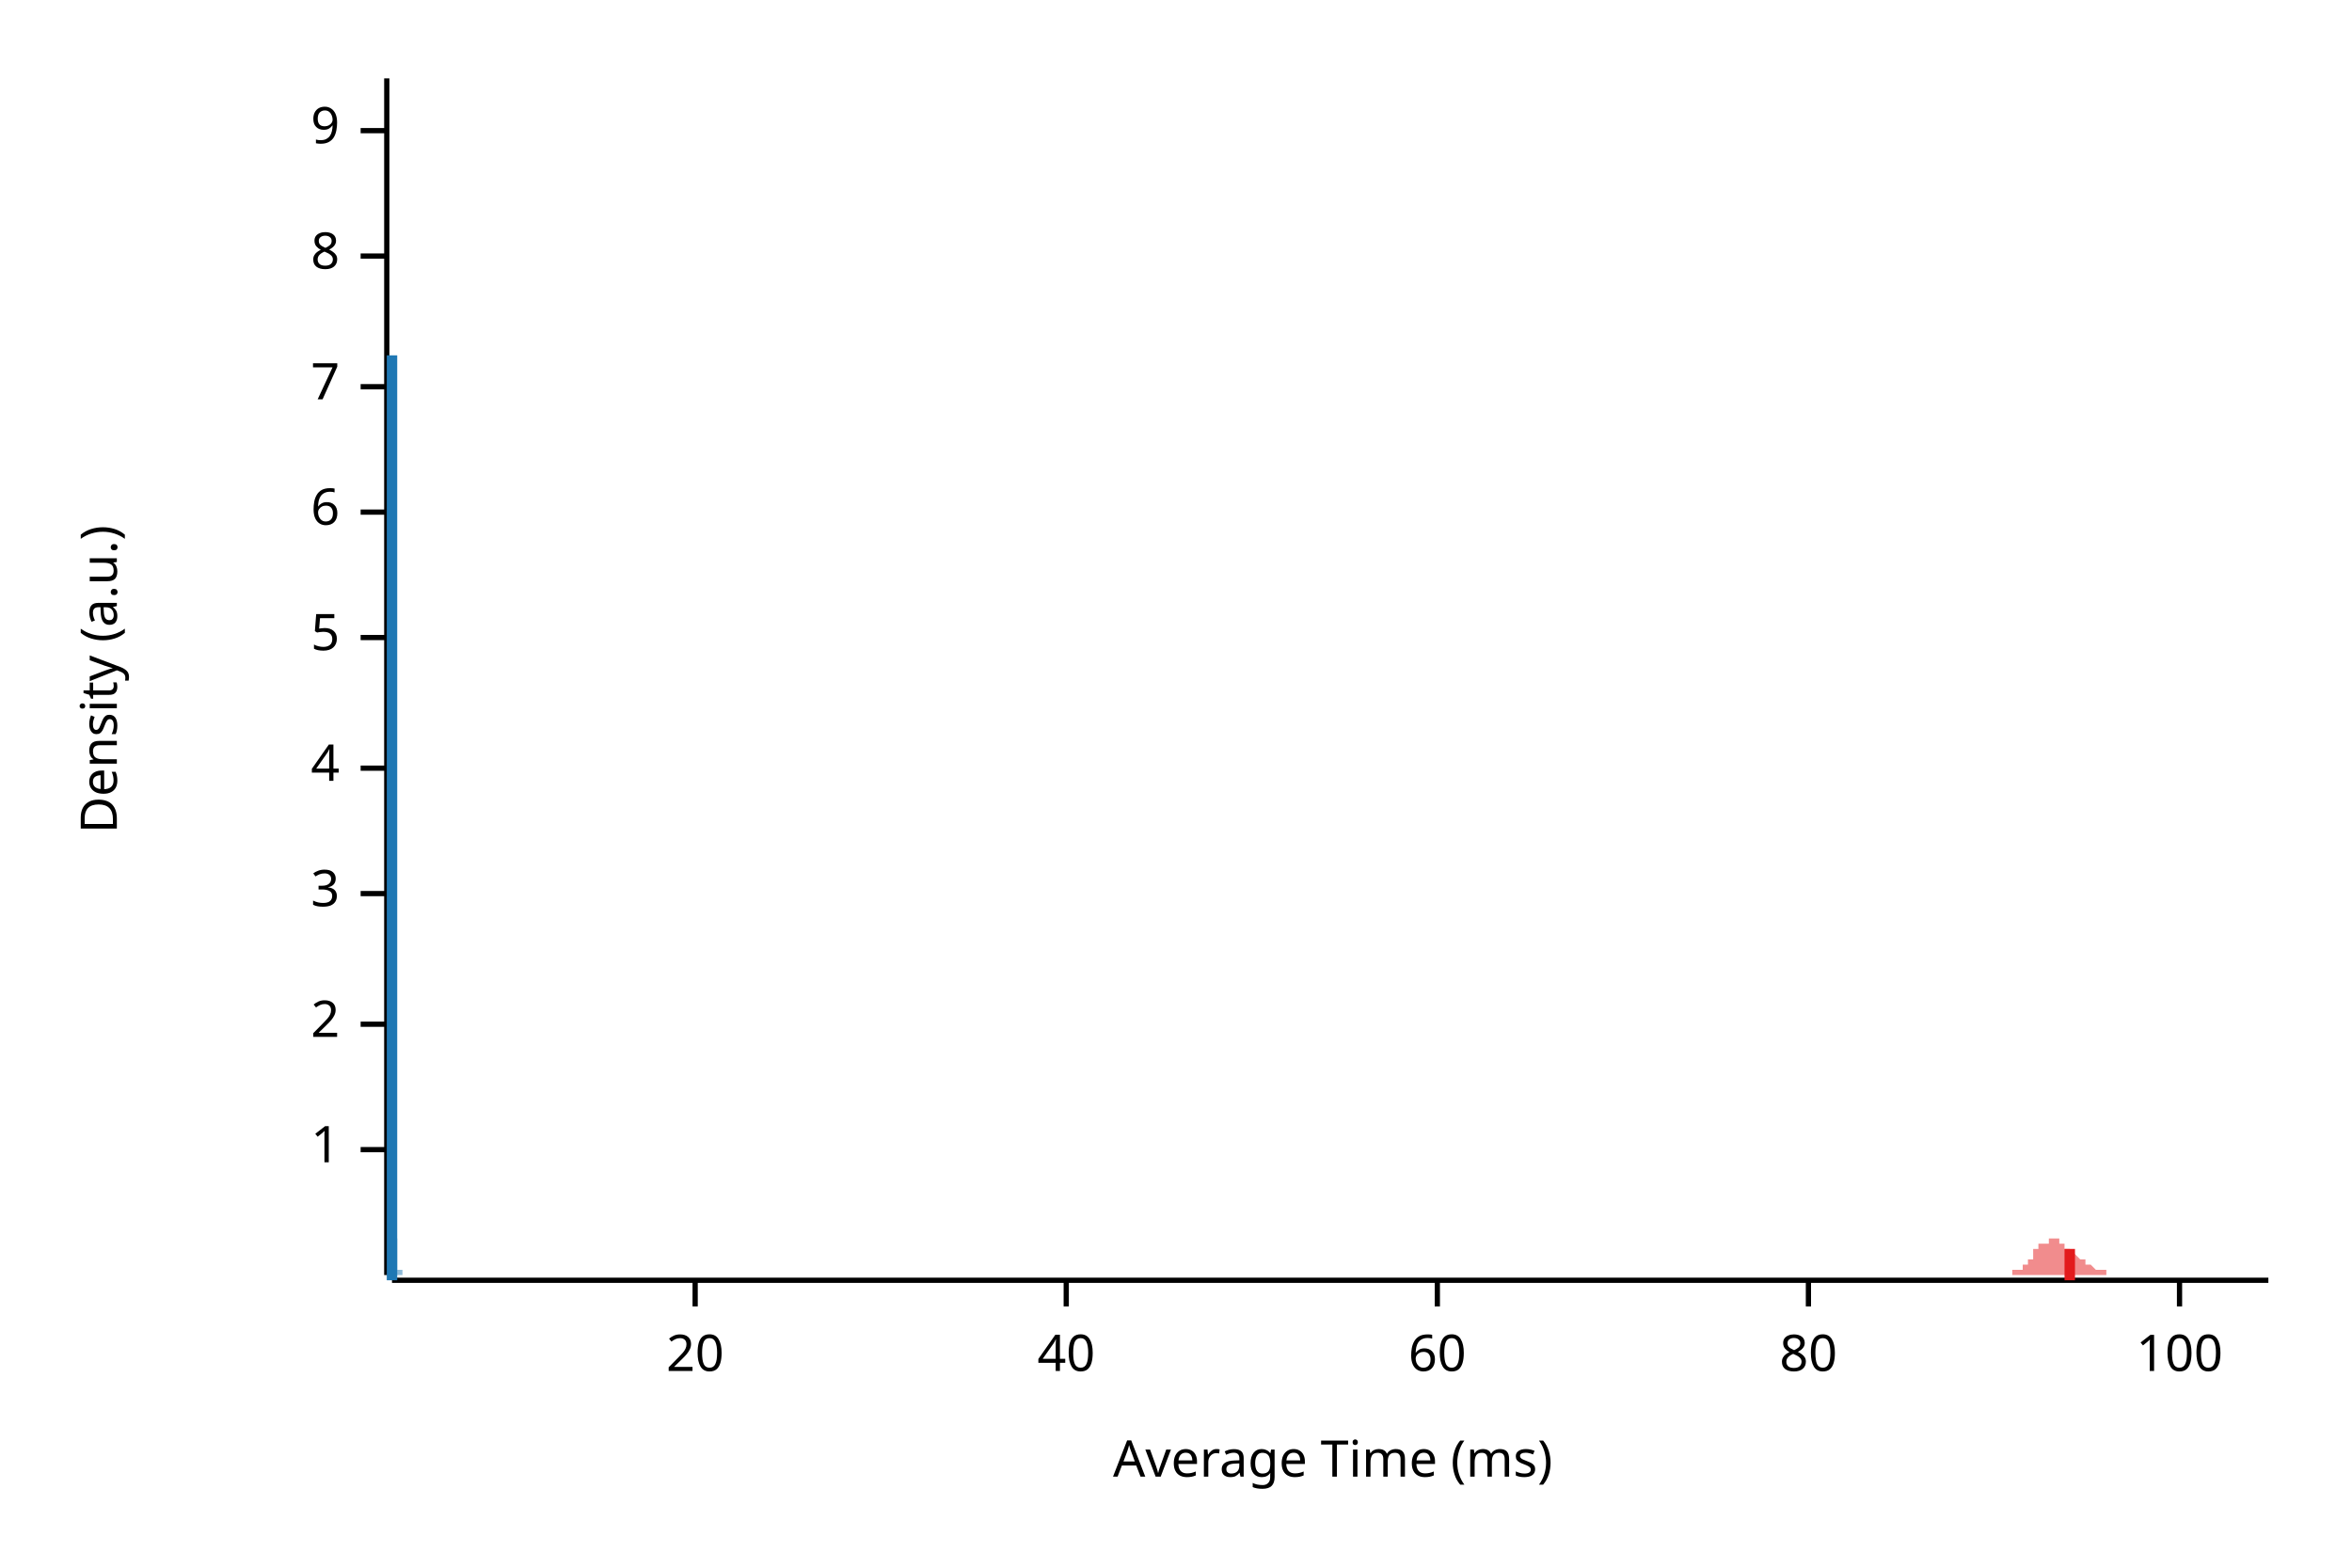
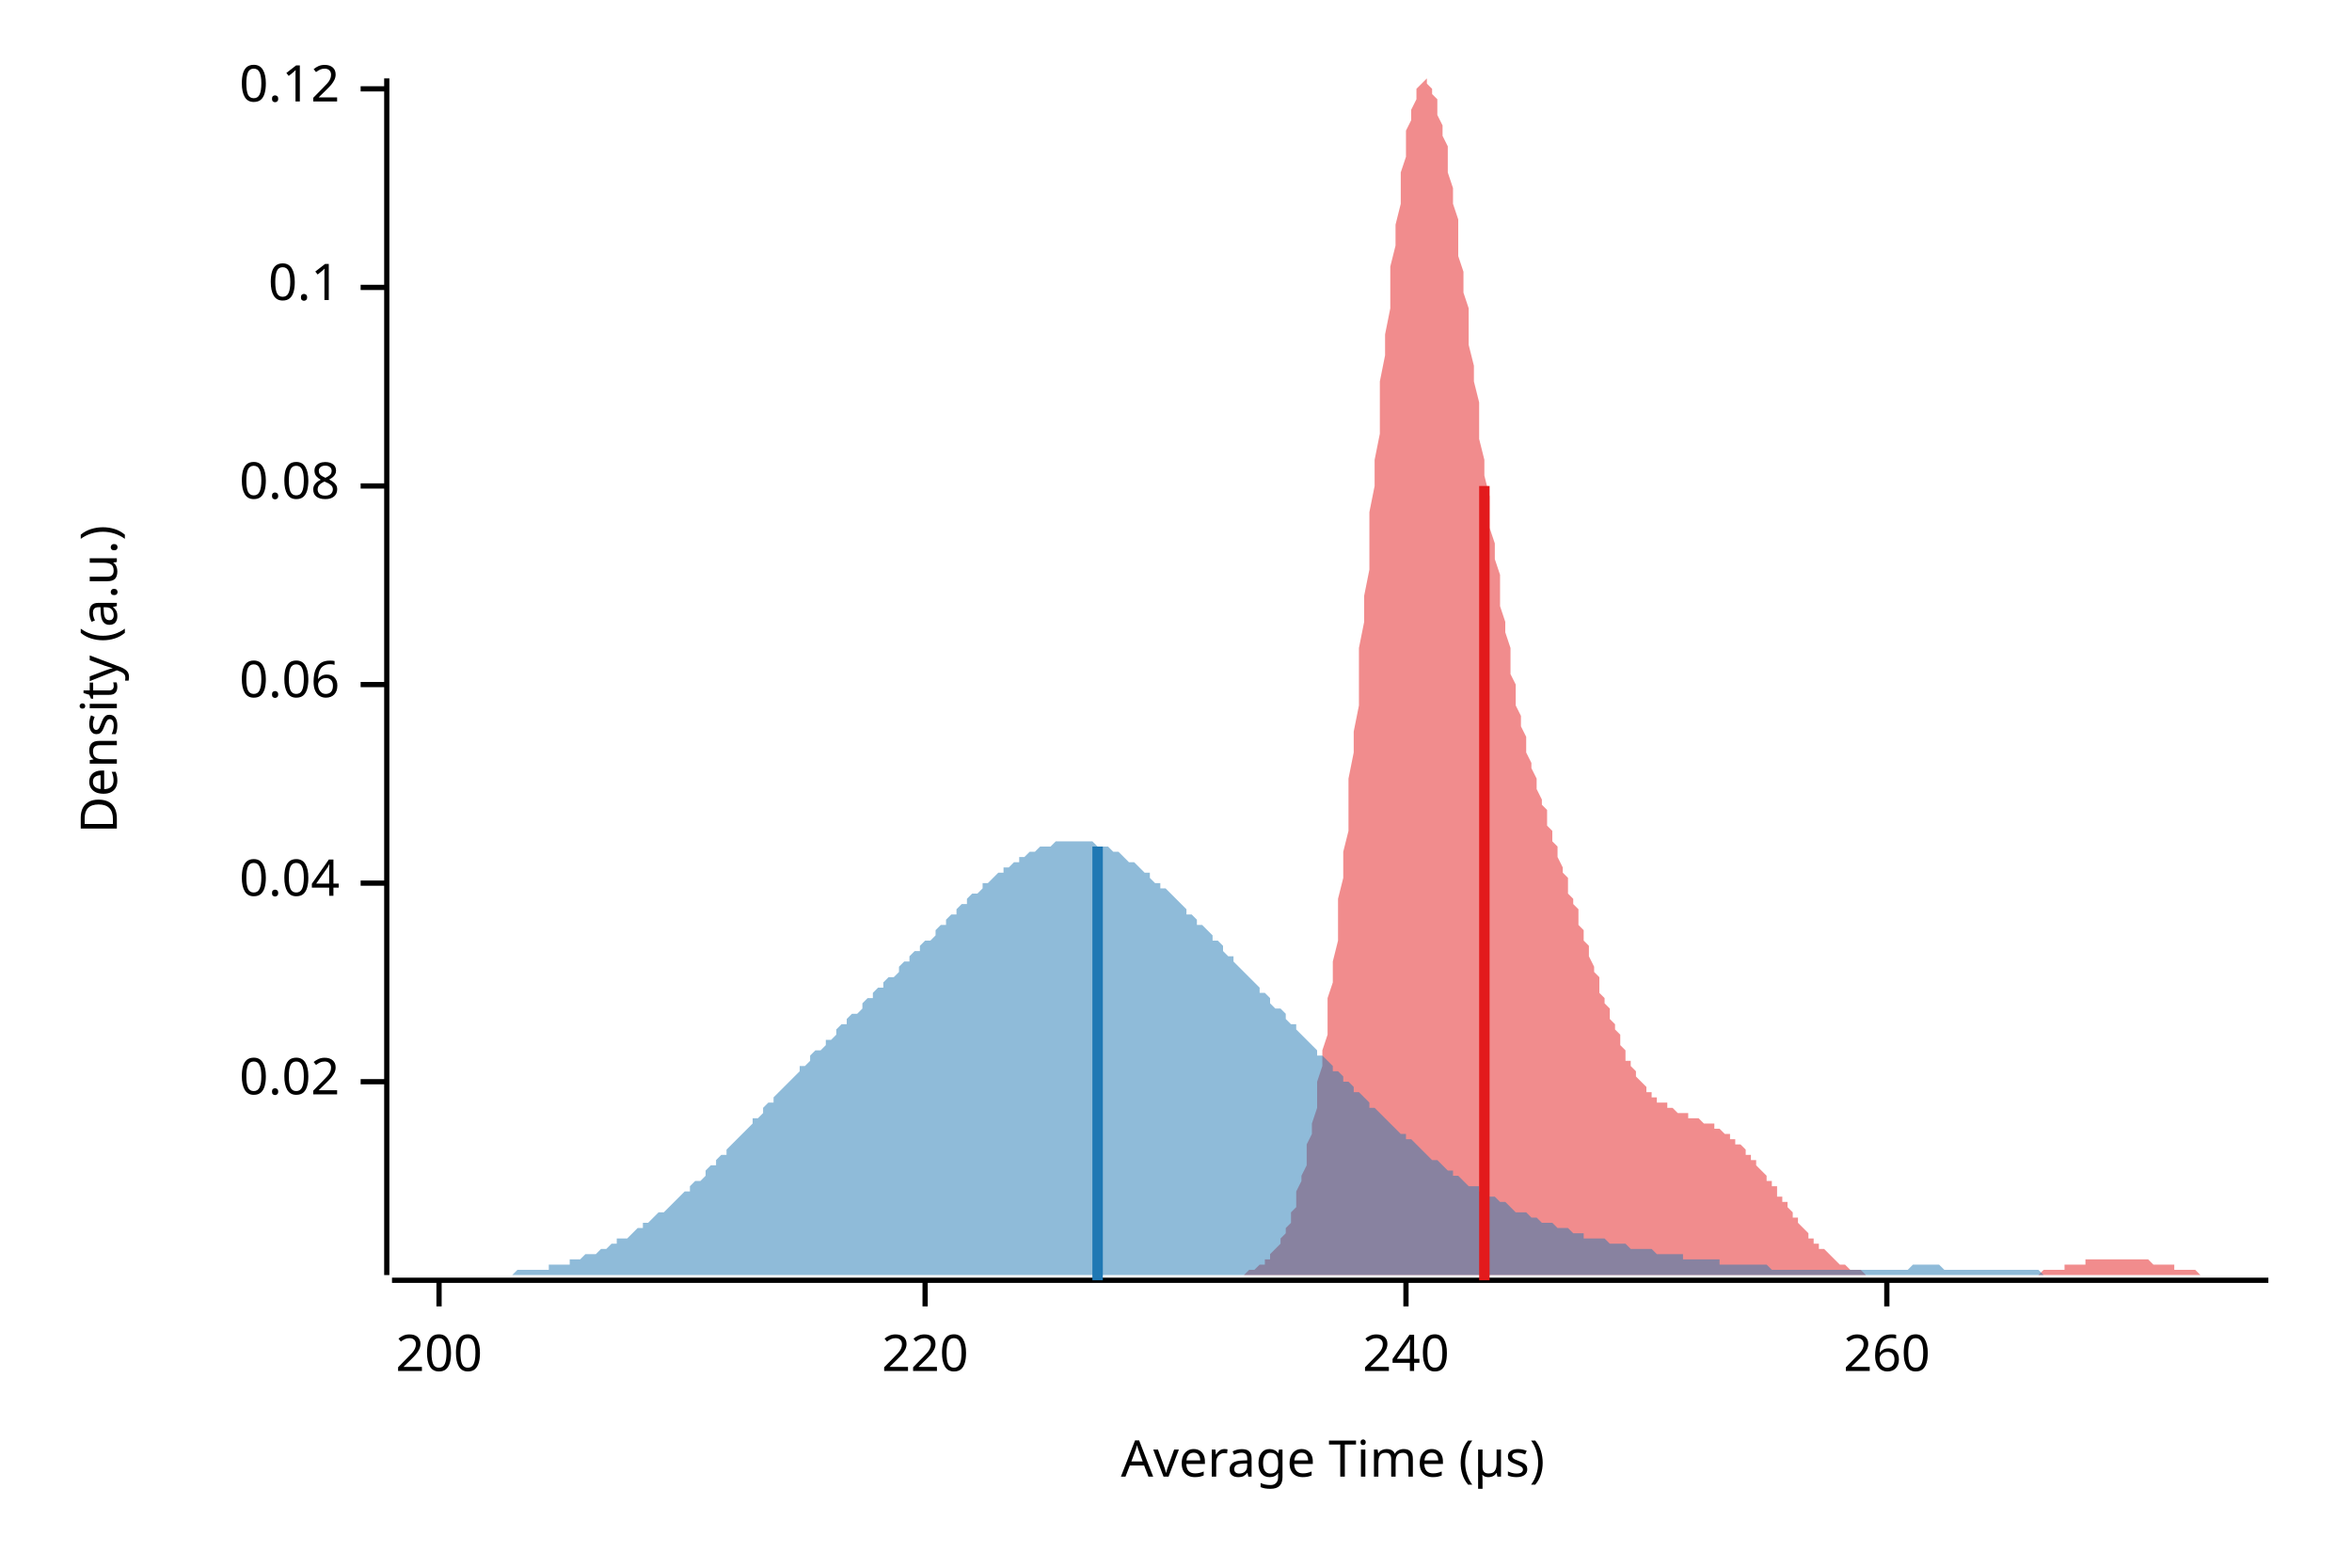
<svg xmlns="http://www.w3.org/2000/svg" width="450" height="300" viewBox="0 0 450 300">
  <text x="15" y="130" dy="0.76em" text-anchor="middle" font-family="sans-serif" font-size="9.677" opacity="1" fill="#000000" transform="rotate(270, 15, 130)">
Density (a.u.)
</text>
  <text x="255" y="285" dy="-0.5ex" text-anchor="middle" font-family="sans-serif" font-size="9.677" opacity="1" fill="#000000">
- Average Time (ms)
+ Average Time (µs)
</text>
  <polyline fill="none" opacity="1" stroke="#000000" stroke-width="1" points="74,15 74,244 " />
-   <text x="65" y="220" dy="0.5ex" text-anchor="end" font-family="sans-serif" font-size="9.677" opacity="1" fill="#000000">
- 1
+   <text x="65" y="207" dy="0.5ex" text-anchor="end" font-family="sans-serif" font-size="9.677" opacity="1" fill="#000000">
+ 0.02
</text>
-   <polyline fill="none" opacity="1" stroke="#000000" stroke-width="1" points="69,220 74,220 " />
-   <text x="65" y="196" dy="0.5ex" text-anchor="end" font-family="sans-serif" font-size="9.677" opacity="1" fill="#000000">
- 2
+   <polyline fill="none" opacity="1" stroke="#000000" stroke-width="1" points="69,207 74,207 " />
+   <text x="65" y="169" dy="0.5ex" text-anchor="end" font-family="sans-serif" font-size="9.677" opacity="1" fill="#000000">
+ 0.04
</text>
-   <polyline fill="none" opacity="1" stroke="#000000" stroke-width="1" points="69,196 74,196 " />
-   <text x="65" y="171" dy="0.5ex" text-anchor="end" font-family="sans-serif" font-size="9.677" opacity="1" fill="#000000">
- 3
+   <polyline fill="none" opacity="1" stroke="#000000" stroke-width="1" points="69,169 74,169 " />
+   <text x="65" y="131" dy="0.5ex" text-anchor="end" font-family="sans-serif" font-size="9.677" opacity="1" fill="#000000">
+ 0.06
</text>
-   <polyline fill="none" opacity="1" stroke="#000000" stroke-width="1" points="69,171 74,171 " />
-   <text x="65" y="147" dy="0.5ex" text-anchor="end" font-family="sans-serif" font-size="9.677" opacity="1" fill="#000000">
- 4
+   <polyline fill="none" opacity="1" stroke="#000000" stroke-width="1" points="69,131 74,131 " />
+   <text x="65" y="93" dy="0.5ex" text-anchor="end" font-family="sans-serif" font-size="9.677" opacity="1" fill="#000000">
+ 0.08
</text>
-   <polyline fill="none" opacity="1" stroke="#000000" stroke-width="1" points="69,147 74,147 " />
-   <text x="65" y="122" dy="0.5ex" text-anchor="end" font-family="sans-serif" font-size="9.677" opacity="1" fill="#000000">
- 5
+   <polyline fill="none" opacity="1" stroke="#000000" stroke-width="1" points="69,93 74,93 " />
+   <text x="65" y="55" dy="0.5ex" text-anchor="end" font-family="sans-serif" font-size="9.677" opacity="1" fill="#000000">
+ 0.1
</text>
-   <polyline fill="none" opacity="1" stroke="#000000" stroke-width="1" points="69,122 74,122 " />
-   <text x="65" y="98" dy="0.5ex" text-anchor="end" font-family="sans-serif" font-size="9.677" opacity="1" fill="#000000">
- 6
+   <polyline fill="none" opacity="1" stroke="#000000" stroke-width="1" points="69,55 74,55 " />
+   <text x="65" y="17" dy="0.5ex" text-anchor="end" font-family="sans-serif" font-size="9.677" opacity="1" fill="#000000">
+ 0.12
</text>
-   <polyline fill="none" opacity="1" stroke="#000000" stroke-width="1" points="69,98 74,98 " />
-   <text x="65" y="74" dy="0.5ex" text-anchor="end" font-family="sans-serif" font-size="9.677" opacity="1" fill="#000000">
- 7
+   <polyline fill="none" opacity="1" stroke="#000000" stroke-width="1" points="69,17 74,17 " />
+   <polyline fill="none" opacity="1" stroke="#000000" stroke-width="1" points="75,245 434,245 " />
+   <text x="84" y="255" dy="0.76em" text-anchor="middle" font-family="sans-serif" font-size="9.677" opacity="1" fill="#000000">
+ 200
</text>
-   <polyline fill="none" opacity="1" stroke="#000000" stroke-width="1" points="69,74 74,74 " />
-   <text x="65" y="49" dy="0.5ex" text-anchor="end" font-family="sans-serif" font-size="9.677" opacity="1" fill="#000000">
- 8
+   <polyline fill="none" opacity="1" stroke="#000000" stroke-width="1" points="84,245 84,250 " />
+   <text x="177" y="255" dy="0.76em" text-anchor="middle" font-family="sans-serif" font-size="9.677" opacity="1" fill="#000000">
+ 220
</text>
-   <polyline fill="none" opacity="1" stroke="#000000" stroke-width="1" points="69,49 74,49 " />
-   <text x="65" y="25" dy="0.5ex" text-anchor="end" font-family="sans-serif" font-size="9.677" opacity="1" fill="#000000">
- 9
+   <polyline fill="none" opacity="1" stroke="#000000" stroke-width="1" points="177,245 177,250 " />
+   <text x="269" y="255" dy="0.76em" text-anchor="middle" font-family="sans-serif" font-size="9.677" opacity="1" fill="#000000">
+ 240
</text>
-   <polyline fill="none" opacity="1" stroke="#000000" stroke-width="1" points="69,25 74,25 " />
-   <polyline fill="none" opacity="1" stroke="#000000" stroke-width="1" points="75,245 434,245 " />
-   <text x="133" y="255" dy="0.76em" text-anchor="middle" font-family="sans-serif" font-size="9.677" opacity="1" fill="#000000">
- 20
+   <polyline fill="none" opacity="1" stroke="#000000" stroke-width="1" points="269,245 269,250 " />
+   <text x="361" y="255" dy="0.76em" text-anchor="middle" font-family="sans-serif" font-size="9.677" opacity="1" fill="#000000">
+ 260
</text>
-   <polyline fill="none" opacity="1" stroke="#000000" stroke-width="1" points="133,245 133,250 " />
-   <text x="204" y="255" dy="0.76em" text-anchor="middle" font-family="sans-serif" font-size="9.677" opacity="1" fill="#000000">
- 40
- </text>
-   <polyline fill="none" opacity="1" stroke="#000000" stroke-width="1" points="204,245 204,250 " />
-   <text x="275" y="255" dy="0.76em" text-anchor="middle" font-family="sans-serif" font-size="9.677" opacity="1" fill="#000000">
- 60
- </text>
-   <polyline fill="none" opacity="1" stroke="#000000" stroke-width="1" points="275,245 275,250 " />
-   <text x="346" y="255" dy="0.76em" text-anchor="middle" font-family="sans-serif" font-size="9.677" opacity="1" fill="#000000">
- 80
- </text>
-   <polyline fill="none" opacity="1" stroke="#000000" stroke-width="1" points="346,245 346,250 " />
-   <text x="417" y="255" dy="0.76em" text-anchor="middle" font-family="sans-serif" font-size="9.677" opacity="1" fill="#000000">
- 100
- </text>
-   <polyline fill="none" opacity="1" stroke="#000000" stroke-width="1" points="417,245 417,250 " />
-   <polygon opacity="0.5" fill="#E31A1C" points="380,244 380,244 381,244 381,244 381,244 381,244 381,244 381,244 381,244 381,244 381,244 381,244 382,244 382,244 382,244 382,244 382,244 382,244 382,244 382,244 382,244 383,244 383,244 383,244 383,244 383,244 383,244 383,244 383,244 383,244 384,244 384,244 384,244 384,244 384,244 384,244 384,244 384,244 384,244 384,244 385,244 385,244 385,244 385,244 385,244 385,244 385,244 385,244 385,243 386,243 386,243 386,243 386,243 386,243 386,243 386,243 386,243 386,243 386,243 387,243 387,243 387,242 387,242 387,242 387,242 387,242 387,242 387,242 388,242 388,242 388,241 388,241 388,241 388,241 388,241 388,241 388,241 389,241 389,240 389,240 389,240 389,240 389,240 389,240 389,240 389,240 389,239 390,239 390,239 390,239 390,239 390,239 390,239 390,239 390,238 390,238 391,238 391,238 391,238 391,238 391,238 391,238 391,238 391,238 391,238 392,238 392,237 392,237 392,237 392,237 392,237 392,237 392,237 392,237 392,237 393,237 393,237 393,237 393,237 393,237 393,237 393,237 393,237 393,237 394,237 394,237 394,237 394,238 394,238 394,238 394,238 394,238 394,238 394,238 395,238 395,238 395,238 395,238 395,238 395,238 395,238 395,239 395,239 396,239 396,239 396,239 396,239 396,239 396,239 396,239 396,239 396,239 397,240 397,240 397,240 397,240 397,240 397,240 397,240 397,240 397,240 397,240 398,241 398,241 398,241 398,241 398,241 398,241 398,241 398,241 398,241 399,241 399,241 399,241 399,242 399,242 399,242 399,242 399,242 399,242 399,242 400,242 400,242 400,242 400,242 400,242 400,242 400,242 400,242 400,242 401,243 401,243 401,243 401,243 401,243 401,243 401,243 401,243 401,243 402,243 402,243 402,243 402,243 402,243 402,243 402,243 402,243 402,243 402,243 403,243 403,243 403,243 403,243 403,243 403,243 403,243 403,244 403,244 404,244 404,244 404,244 404,244 404,244 404,244 404,244 404,244 404,244 405,244 405,244 405,244 405,244 405,244 405,244 405,244 405,244 405,244 405,244 406,244 406,244 406,244 406,244 406,244 406,244 406,244 406,244 406,244 407,244 407,244 407,244 407,244 407,244 407,244 407,244 407,244 407,244 407,244 408,244 408,244 408,244 408,244 408,244 408,244 408,244 408,244 408,244 409,244 409,244 409,244 409,244 409,244 409,244 409,244 409,244 409,244 410,244 410,244 410,244 410,244 410,244 410,244 410,244 410,244 410,244 410,244 411,244 411,244 411,244 411,244 411,244 411,244 411,244 411,244 411,244 412,244 412,244 412,244 412,244 412,244 412,244 412,244 412,244 412,244 413,244 413,244 413,244 413,244 413,244 413,244 413,244 413,244 413,244 413,244 414,244 414,244 414,244 414,244 414,244 414,244 414,244 414,244 414,244 415,244 415,244 415,244 415,244 415,244 415,244 415,244 415,244 415,244 415,244 416,244 416,244 416,244 416,244 416,244 416,244 416,244 416,244 416,244 417,244 417,244 417,244 417,244 417,244 417,244 417,244 417,244 417,244 418,244 418,244 418,244 418,244 418,244 418,244 418,244 418,244 418,244 418,244 419,244 419,244 419,244 419,244 419,244 419,244 419,244 419,244 419,244 420,244 420,244 420,244 420,244 420,244 420,244 420,244 420,244 420,244 420,244 421,244 421,244 421,244 421,244 421,244 421,244 421,244 421,244 421,244 422,244 422,244 422,244 422,244 422,244 422,244 422,244 422,244 422,244 423,244 423,244 423,244 423,244 423,244 423,244 423,244 423,244 423,244 423,244 424,244 424,244 424,244 424,244 424,244 424,244 424,244 424,244 424,244 425,244 425,244 425,244 425,244 425,244 425,244 425,244 425,244 425,244 426,244 426,244 426,244 426,244 426,244 426,244 426,244 426,244 426,244 426,244 427,244 427,244 427,244 427,244 427,244 427,244 427,244 427,244 427,244 428,244 428,244 428,244 428,244 428,244 428,244 428,244 428,244 428,244 428,244 429,244 429,244 429,244 429,244 429,244 429,244 429,244 429,244 429,244 430,244 430,244 430,244 430,244 430,244 430,244 430,244 430,244 430,244 431,244 431,244 431,244 431,244 431,244 431,244 431,244 431,244 431,244 431,244 432,244 432,244 432,244 432,244 432,244 432,244 432,244 432,244 432,244 433,244 433,244 433,244 433,244 433,244 433,244 433,244 433,244 433,244 434,244 434,244 380,244 " />
-   <polygon opacity="0.5" fill="#1F78B4" points="75,243 75,243 75,243 75,243 75,243 75,242 75,242 75,242 75,241 75,241 75,241 75,240 75,240 75,239 75,238 75,238 75,237 75,236 75,235 75,234 75,233 75,232 75,231 75,229 75,228 75,226 75,225 75,223 75,221 75,219 75,217 75,214 75,212 75,209 75,206 75,204 75,200 75,197 75,194 75,190 75,187 75,183 75,179 75,174 75,170 75,166 75,161 75,156 75,152 75,147 75,142 75,136 75,131 75,126 75,121 75,115 75,110 75,104 75,99 75,94 75,88 75,83 75,78 75,73 75,68 75,63 75,58 75,54 75,49 75,45 75,41 75,38 75,34 75,31 75,28 75,25 75,23 75,21 75,19 75,18 75,17 75,16 75,16 75,15 75,16 75,16 75,17 75,18 75,20 75,21 75,23 75,26 75,28 75,31 75,34 75,37 75,41 75,45 75,49 75,53 75,57 75,61 75,65 75,70 75,75 75,79 75,84 75,89 75,93 75,98 75,103 75,108 75,113 75,117 75,122 75,127 75,131 75,136 75,140 75,144 75,148 75,152 75,156 75,160 75,164 75,168 75,171 75,175 75,178 75,181 75,184 75,187 75,190 75,193 75,195 75,198 75,200 75,203 75,205 75,207 75,209 75,211 75,213 75,214 75,216 75,217 75,219 75,220 75,222 75,223 75,224 75,225 75,226 75,227 75,228 75,229 75,230 75,231 75,231 75,232 75,233 75,233 75,234 75,234 75,235 75,235 75,236 75,236 75,237 75,237 75,237 75,238 75,238 75,238 75,238 75,238 75,239 75,239 75,239 75,239 75,239 75,239 75,239 75,239 75,239 75,239 75,239 75,239 75,239 75,239 75,239 75,239 75,238 75,238 75,238 75,238 75,238 75,238 75,237 75,237 76,237 76,237 76,237 76,236 76,236 76,236 76,236 76,235 76,235 76,235 76,235 76,234 76,234 76,234 76,234 76,233 76,233 76,233 76,233 76,233 76,232 76,232 76,232 76,232 76,232 76,231 76,231 76,231 76,231 76,231 76,231 76,231 76,230 76,230 76,230 76,230 76,230 76,230 76,230 76,230 76,230 76,230 76,230 76,230 76,230 76,230 76,231 76,231 76,231 76,231 76,231 76,231 76,231 76,231 76,232 76,232 76,232 76,232 76,232 76,233 76,233 76,233 76,233 76,233 76,234 76,234 76,234 76,234 76,234 76,235 76,235 76,235 76,235 76,235 76,235 76,236 76,236 76,236 76,236 76,236 76,236 76,236 76,236 76,237 76,237 76,237 76,237 76,237 76,237 76,237 76,237 76,237 76,237 76,237 76,237 76,238 76,238 76,238 76,238 76,238 76,238 76,238 76,238 76,238 76,238 76,238 76,239 76,239 76,239 76,239 76,239 76,239 76,239 76,239 76,240 76,240 76,240 76,240 76,240 76,240 76,240 76,241 76,241 76,241 76,241 76,241 76,241 76,241 76,242 76,242 76,242 76,242 76,242 76,242 76,242 76,243 76,243 76,243 76,243 76,243 76,243 76,243 76,243 76,243 76,243 76,243 76,244 76,244 76,244 76,244 76,244 76,244 76,244 76,244 76,244 76,244 76,244 76,244 76,244 76,244 76,244 76,244 76,244 76,244 76,244 76,244 76,244 76,244 76,244 76,244 76,244 76,244 76,244 76,244 76,244 76,244 76,244 76,244 76,244 76,244 76,244 76,244 76,244 76,244 76,244 76,244 76,244 76,244 76,244 76,244 76,244 76,243 76,243 76,243 76,243 76,243 76,243 76,243 76,243 76,243 77,243 77,243 77,243 77,243 77,243 77,243 77,242 77,242 77,242 77,242 77,242 77,242 77,242 77,242 77,242 77,242 77,242 77,242 77,242 77,242 77,242 77,242 77,242 77,242 77,242 77,242 77,242 77,242 77,242 77,242 77,242 77,242 77,242 77,242 77,242 77,242 77,242 77,242 77,242 77,242 77,242 77,242 77,242 77,242 77,242 77,242 77,242 77,243 77,243 77,243 77,243 77,243 77,243 77,243 77,243 77,243 77,243 77,243 77,243 77,243 77,243 77,244 77,244 77,244 77,244 77,244 77,244 77,244 77,244 77,244 77,244 77,244 77,244 77,244 77,244 77,244 77,244 77,244 77,244 77,244 77,244 77,244 77,244 77,244 77,244 77,244 77,244 77,244 77,244 77,244 77,244 77,244 77,244 77,244 77,244 77,244 77,244 77,244 77,244 77,244 77,244 75,244 " />
-   <polyline fill="none" opacity="1" stroke="#E31A1C" stroke-width="2" points="396,245 396,239 " />
-   <polyline fill="none" opacity="1" stroke="#1F78B4" stroke-width="2" points="75,245 75,68 " />
+   <polyline fill="none" opacity="1" stroke="#000000" stroke-width="1" points="361,245 361,250 " />
+   <polygon opacity="0.5" fill="#E31A1C" points="236,244 236,244 237,244 237,244 237,244 238,244 238,244 239,243 239,243 239,243 240,243 240,243 241,242 241,242 241,242 242,242 242,241 243,241 243,240 243,240 244,239 244,239 245,238 245,238 245,237 246,236 246,235 247,234 247,233 247,232 248,231 248,229 248,228 249,226 249,225 250,223 250,221 250,219 251,217 251,215 252,212 252,210 252,207 253,204 253,201 254,198 254,195 254,191 255,188 255,184 256,180 256,176 256,172 257,168 257,163 258,159 258,154 258,149 259,144 259,140 260,135 260,129 260,124 261,119 261,114 262,109 262,104 262,98 263,93 263,88 264,83 264,78 264,73 265,68 265,64 266,59 266,55 266,51 267,47 267,43 268,39 268,36 268,33 269,30 269,27 269,25 270,23 270,21 271,19 271,18 271,17 272,16 272,16 273,15 273,16 273,16 274,17 274,18 275,19 275,20 275,22 276,24 276,26 277,28 277,31 277,33 278,36 278,39 279,42 279,45 279,49 280,52 280,56 281,59 281,63 281,66 282,70 282,73 283,77 283,81 283,84 284,88 284,91 285,95 285,98 285,101 286,104 286,107 287,110 287,113 287,116 288,119 288,121 289,124 289,126 289,129 290,131 290,133 290,135 291,137 291,139 292,141 292,142 292,144 293,146 293,147 294,149 294,150 294,151 295,153 295,154 296,155 296,157 296,158 297,159 297,161 298,162 298,163 298,164 299,166 299,167 300,168 300,169 300,171 301,172 301,173 302,174 302,176 302,177 303,178 303,180 304,181 304,182 304,183 305,185 305,186 306,187 306,188 306,190 307,191 307,192 308,193 308,194 308,195 309,196 309,197 310,198 310,199 310,200 311,201 311,202 311,203 312,203 312,204 313,205 313,205 313,206 314,207 314,207 315,208 315,208 315,209 316,209 316,210 317,210 317,210 317,211 318,211 318,211 319,211 319,212 319,212 320,212 320,212 321,213 321,213 321,213 322,213 322,213 323,213 323,214 323,214 324,214 324,214 325,214 325,214 325,214 326,215 326,215 327,215 327,215 327,215 328,215 328,216 329,216 329,216 329,216 330,217 330,217 330,217 331,217 331,218 332,218 332,218 332,219 333,219 333,219 334,220 334,220 334,221 335,221 335,222 336,222 336,223 336,223 337,224 337,224 338,225 338,225 338,226 339,226 339,227 340,227 340,228 340,229 341,229 341,230 342,230 342,231 342,231 343,232 343,233 344,233 344,234 344,234 345,235 345,235 346,236 346,236 346,237 347,237 347,238 348,238 348,238 348,239 349,239 349,239 350,240 350,240 350,240 351,241 351,241 351,241 352,242 352,242 353,242 353,242 353,242 354,243 354,243 355,243 355,243 355,243 356,243 356,243 357,244 357,244 357,244 358,244 358,244 359,244 359,244 359,244 360,244 360,244 361,244 361,244 361,244 362,244 362,244 363,244 363,244 363,244 364,244 364,244 365,244 365,244 365,244 366,244 366,244 367,244 367,244 367,244 368,244 368,244 369,244 369,244 369,244 370,244 370,244 371,244 371,244 371,244 372,244 372,244 372,244 373,244 373,244 374,244 374,244 374,244 375,244 375,244 376,244 376,244 376,244 377,244 377,244 378,244 378,244 378,244 379,244 379,244 380,244 380,244 380,244 381,244 381,244 382,244 382,244 382,244 383,244 383,244 384,244 384,244 384,244 385,244 385,244 386,244 386,244 386,244 387,244 387,244 388,244 388,244 388,244 389,244 389,244 390,244 390,244 390,244 391,243 391,243 392,243 392,243 392,243 393,243 393,243 393,243 394,243 394,243 395,243 395,243 395,242 396,242 396,242 397,242 397,242 397,242 398,242 398,242 399,242 399,242 399,241 400,241 400,241 401,241 401,241 401,241 402,241 402,241 403,241 403,241 403,241 404,241 404,241 405,241 405,241 405,241 406,241 406,241 407,241 407,241 407,241 408,241 408,241 409,241 409,241 409,241 410,241 410,241 411,241 411,241 411,241 412,242 412,242 413,242 413,242 413,242 414,242 414,242 414,242 415,242 415,242 416,242 416,243 416,243 417,243 417,243 418,243 418,243 418,243 419,243 419,243 420,243 420,243 420,243 421,244 421,244 422,244 422,244 422,244 423,244 423,244 424,244 424,244 424,244 425,244 425,244 426,244 426,244 426,244 427,244 427,244 428,244 428,244 428,244 429,244 429,244 430,244 430,244 430,244 431,244 431,244 432,244 432,244 432,244 433,244 433,244 434,244 434,244 236,244 " />
+   <polygon opacity="0.5" fill="#1F78B4" points="75,244 75,244 76,244 77,244 77,244 78,244 79,244 79,244 80,244 81,244 81,244 82,244 83,244 84,244 84,244 85,244 86,244 86,244 87,244 88,244 88,244 89,244 90,244 91,244 91,244 92,244 93,244 93,244 94,244 95,244 95,244 96,244 97,244 98,244 98,244 99,243 100,243 100,243 101,243 102,243 102,243 103,243 104,243 105,243 105,242 106,242 107,242 107,242 108,242 109,242 109,241 110,241 111,241 111,241 112,240 113,240 114,240 114,240 115,239 116,239 116,239 117,238 118,238 118,237 119,237 120,237 121,236 121,236 122,235 123,235 123,234 124,234 125,233 125,233 126,232 127,232 128,231 128,231 129,230 130,229 130,229 131,228 132,228 132,227 133,226 134,226 135,225 135,224 136,223 137,223 137,222 138,221 139,221 139,220 140,219 141,218 142,217 142,217 143,216 144,215 144,214 145,214 146,213 146,212 147,211 148,211 148,210 149,209 150,208 151,207 151,207 152,206 153,205 153,204 154,204 155,203 155,202 156,201 157,201 158,200 158,199 159,199 160,198 160,197 161,196 162,196 162,195 163,194 164,194 165,193 165,192 166,191 167,191 167,190 168,189 169,189 169,188 170,187 171,187 172,186 172,185 173,184 174,184 174,183 175,182 176,182 176,181 177,180 178,180 179,179 179,178 180,177 181,177 181,176 182,175 183,175 183,174 184,173 185,173 185,172 186,171 187,171 188,170 188,169 189,169 190,168 190,168 191,167 192,167 192,166 193,166 194,165 195,165 195,164 196,164 197,163 197,163 198,163 199,162 199,162 200,162 201,162 202,161 202,161 203,161 204,161 204,161 205,161 206,161 206,161 207,161 208,161 209,161 209,161 210,162 211,162 211,162 212,162 213,163 213,163 214,163 215,164 215,164 216,165 217,165 218,166 218,166 219,167 220,167 220,168 221,169 222,169 222,170 223,170 224,171 225,172 225,172 226,173 227,174 227,175 228,175 229,176 229,177 230,177 231,178 232,179 232,180 233,180 234,181 234,182 235,183 236,183 236,184 237,185 238,186 239,187 239,187 240,188 241,189 241,190 242,190 243,191 243,192 244,193 245,193 246,194 246,195 247,196 248,196 248,197 249,198 250,199 250,199 251,200 252,201 252,202 253,202 254,203 255,204 255,205 256,205 257,206 257,207 258,207 259,208 259,209 260,209 261,210 262,211 262,212 263,212 264,213 264,213 265,214 266,215 266,215 267,216 268,217 269,217 269,218 270,218 271,219 271,219 272,220 273,221 273,221 274,222 275,222 276,223 276,223 277,224 278,224 278,225 279,225 280,226 280,226 281,227 282,227 283,227 283,228 284,228 285,229 285,229 286,229 287,230 287,230 288,230 289,231 289,231 290,232 291,232 292,232 292,232 293,233 294,233 294,233 295,234 296,234 296,234 297,234 298,235 299,235 299,235 300,235 301,236 301,236 302,236 303,236 303,237 304,237 305,237 306,237 306,237 307,237 308,238 308,238 309,238 310,238 310,238 311,238 312,239 313,239 313,239 314,239 315,239 315,239 316,239 317,240 317,240 318,240 319,240 320,240 320,240 321,240 322,240 322,241 323,241 324,241 324,241 325,241 326,241 326,241 327,241 328,241 329,241 329,242 330,242 331,242 331,242 332,242 333,242 333,242 334,242 335,242 336,242 336,242 337,242 338,242 338,242 339,243 340,243 340,243 341,243 342,243 343,243 343,243 344,243 345,243 345,243 346,243 347,243 347,243 348,243 349,243 350,243 350,243 351,243 352,243 352,243 353,243 354,243 354,243 355,243 356,243 356,243 357,243 358,243 359,243 359,243 360,243 361,243 361,243 362,243 363,243 363,243 364,243 365,243 366,242 366,242 367,242 368,242 368,242 369,242 370,242 370,242 371,242 372,243 373,243 373,243 374,243 375,243 375,243 376,243 377,243 377,243 378,243 379,243 380,243 380,243 381,243 382,243 382,243 383,243 384,243 384,243 385,243 386,243 387,243 387,243 388,243 389,243 389,243 390,243 391,244 391,244 392,244 393,244 393,244 394,244 395,244 396,244 396,244 397,244 398,244 398,244 399,244 400,244 400,244 401,244 402,244 403,244 403,244 404,244 405,244 405,244 406,244 407,244 407,244 408,244 409,244 410,244 410,244 411,244 412,244 412,244 413,244 414,244 414,244 415,244 416,244 417,244 417,244 418,244 419,244 419,244 420,244 421,244 421,244 422,244 423,244 423,244 75,244 " />
+   <polyline fill="none" opacity="1" stroke="#E31A1C" stroke-width="2" points="284,245 284,93 " />
+   <polyline fill="none" opacity="1" stroke="#1F78B4" stroke-width="2" points="210,245 210,162 " />
</svg>
